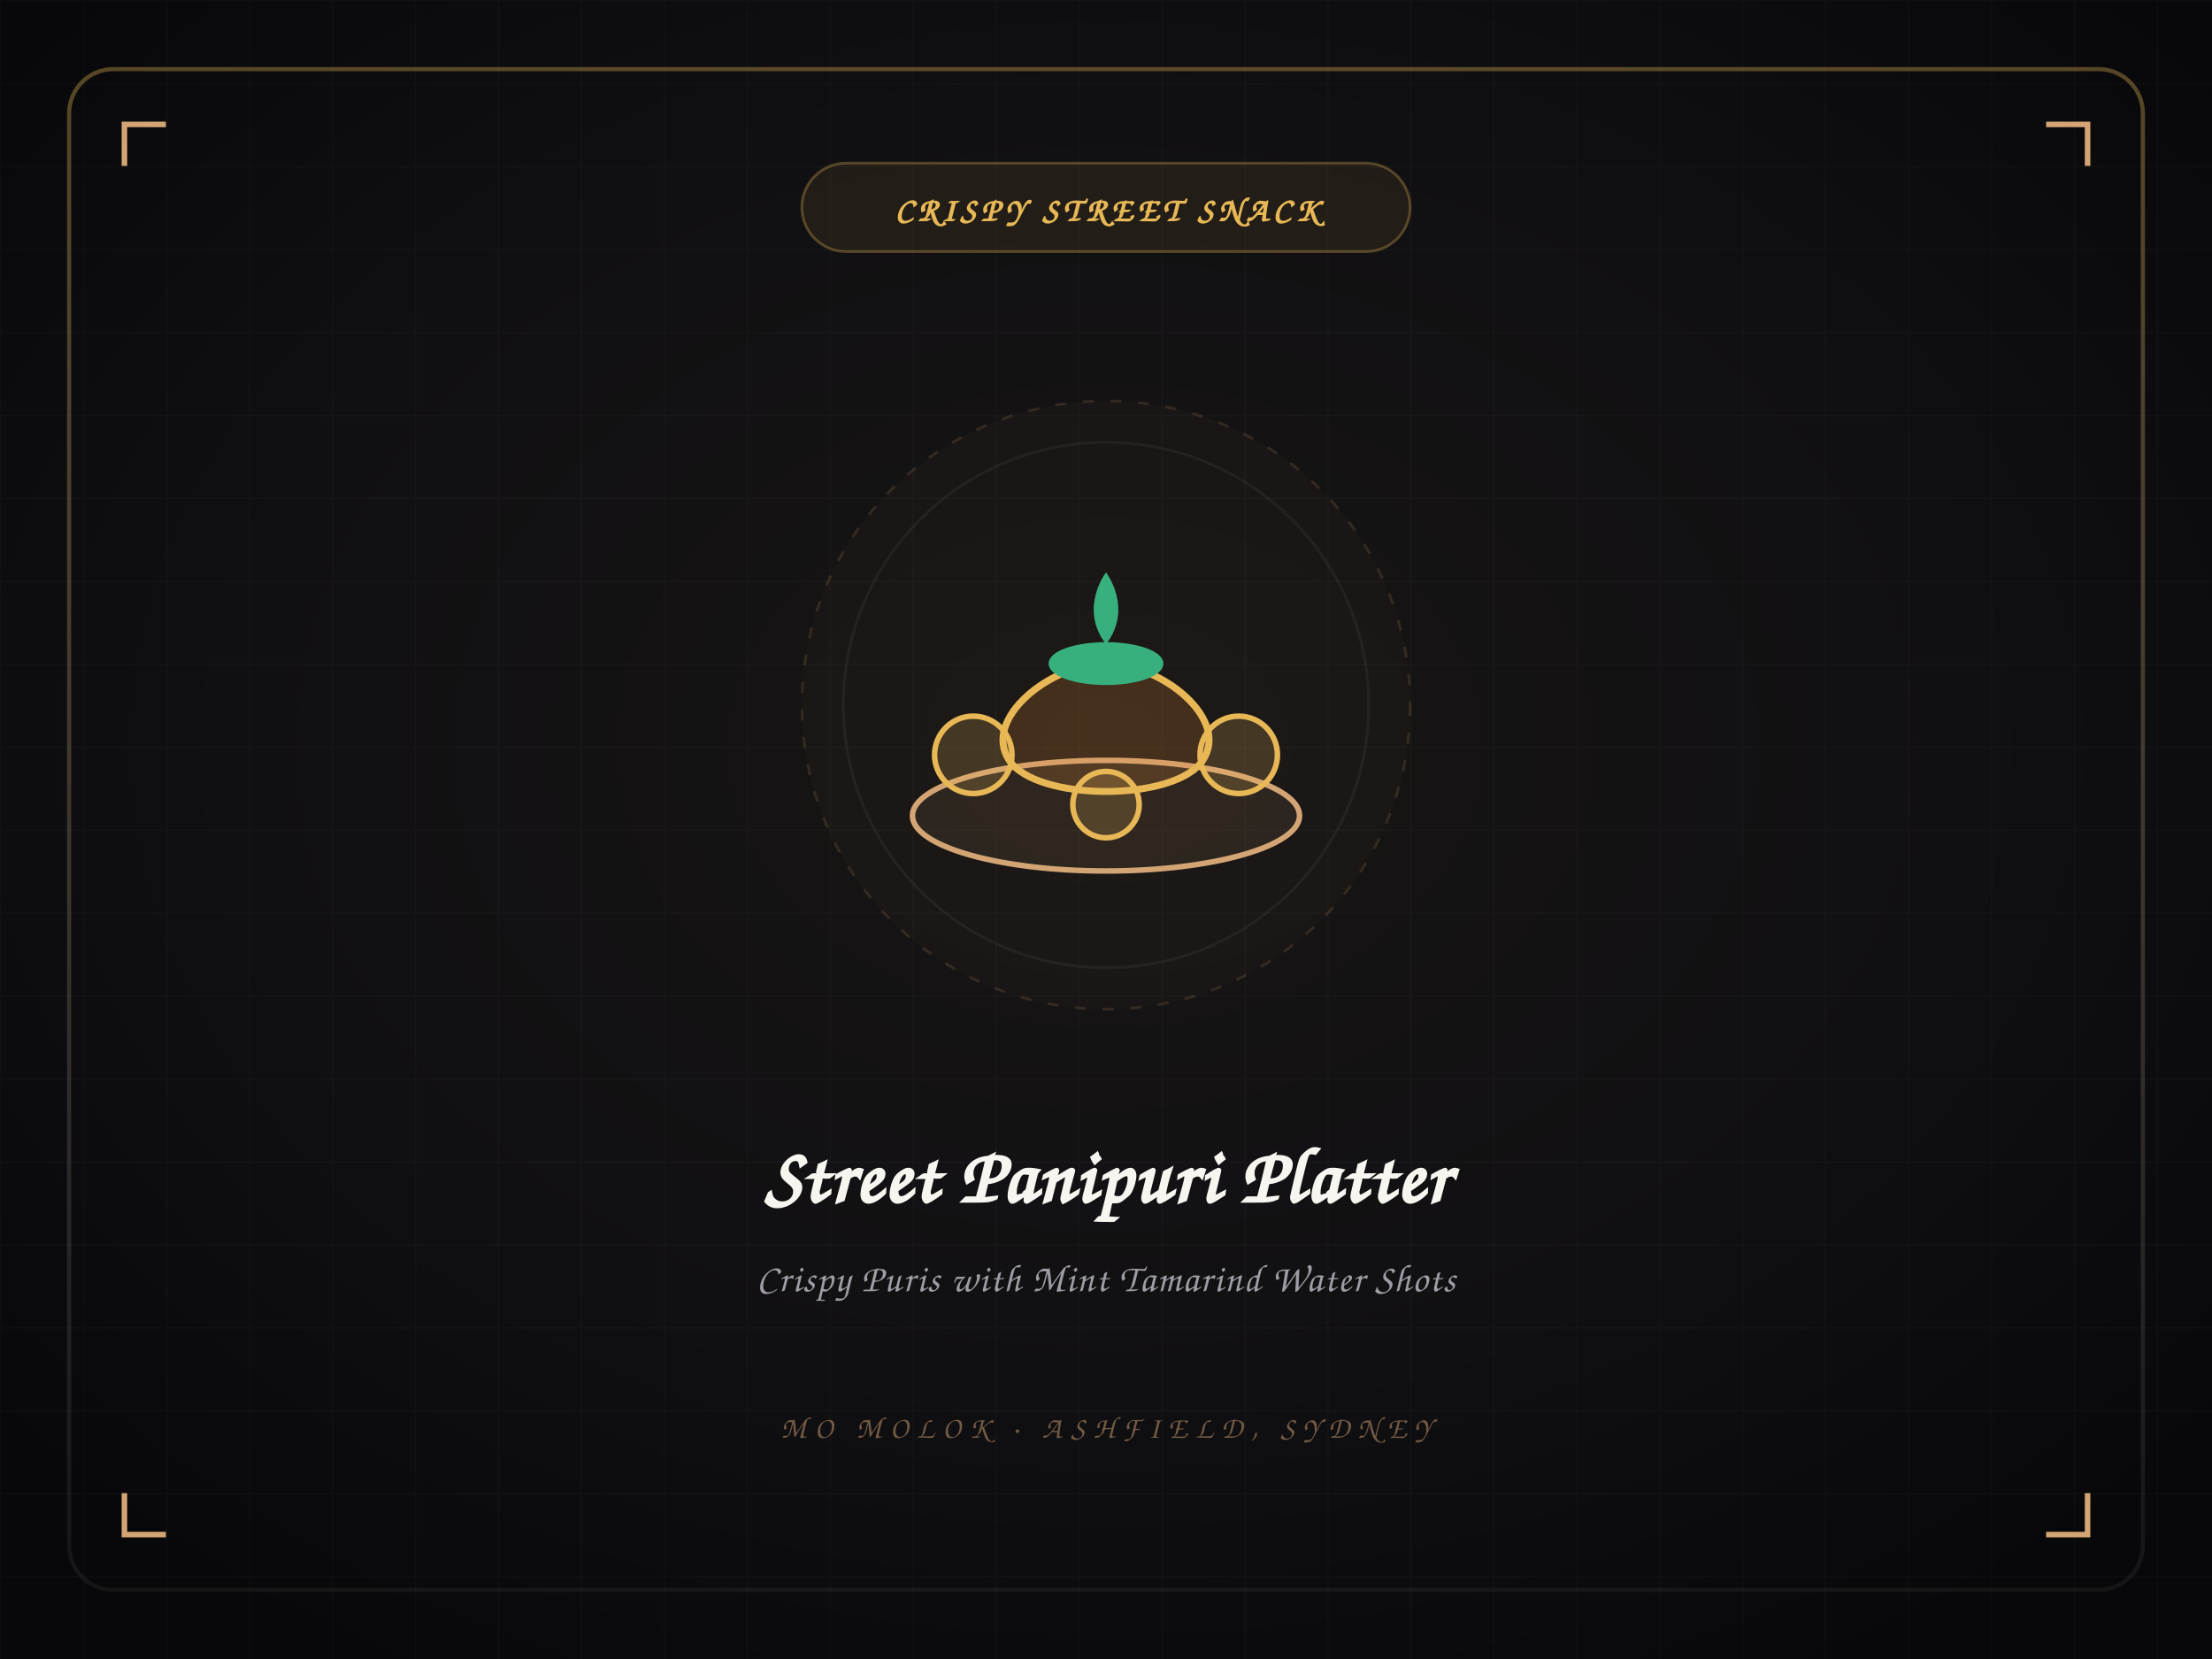
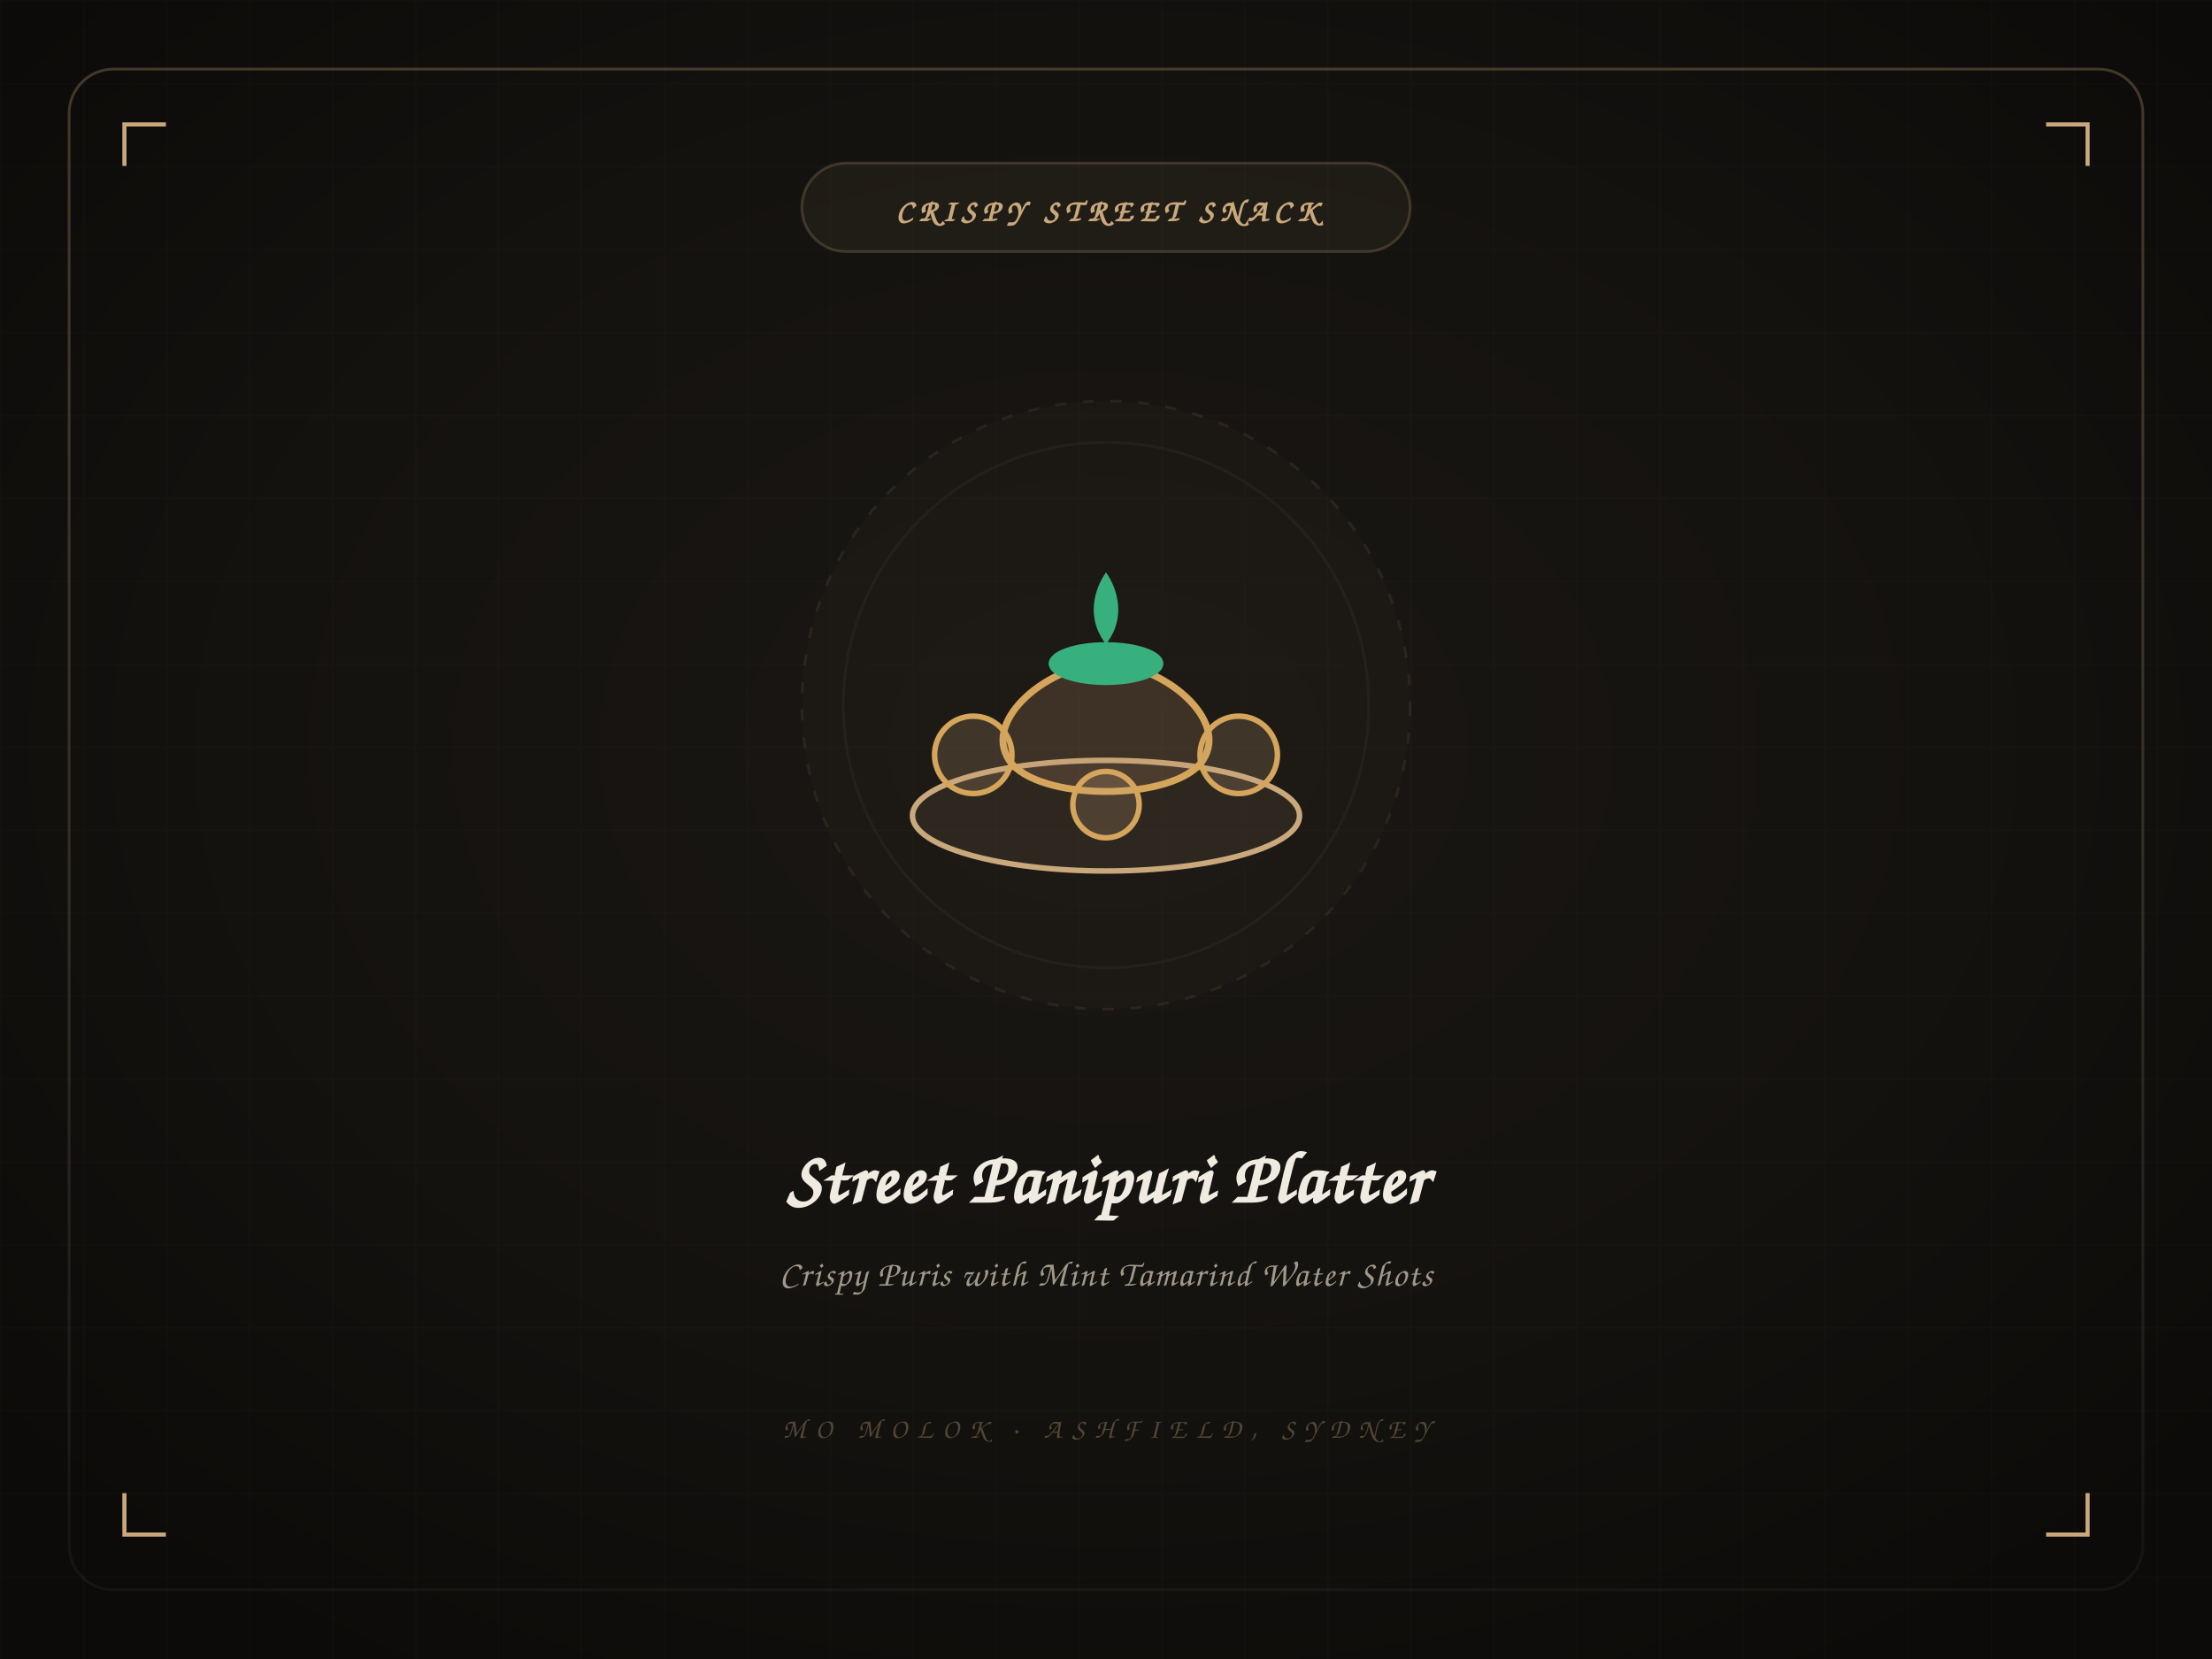
<svg xmlns="http://www.w3.org/2000/svg" viewBox="0 0 800 600" width="100%" height="100%">
  <defs>
    <radialGradient id="bgGlow" cx="50%" cy="45%" r="65%">
-       <stop offset="0%" stop-color="#181614" />
-       <stop offset="60%" stop-color="#100F12" />
-       <stop offset="100%" stop-color="#08080A" />
+       <stop offset="0%" stop-color="#1A1714" />
+       <stop offset="60%" stop-color="#14120F" />
+       <stop offset="100%" stop-color="#0C0B09" />
    </radialGradient>
    <linearGradient id="subtleBorder" x1="0%" y1="0%" x2="0%" y2="100%">
-       <stop offset="0%" stop-color="rgba(232, 184, 86, 0.35)" />
-       <stop offset="100%" stop-color="rgba(255, 255, 255, 0.05)" />
+       <stop offset="0%" stop-color="rgba(201, 168, 124, 0.28)" />
+       <stop offset="100%" stop-color="rgba(240, 235, 225, 0.04)" />
    </linearGradient>
    <pattern id="gridPattern" width="30" height="30" patternUnits="userSpaceOnUse">
-       <path d="M 30 0 L 0 0 0 30" fill="none" stroke="rgba(255, 255, 255, 0.02)" stroke-width="1" />
+       <path d="M 30 0 L 0 0 0 30" fill="none" stroke="rgba(240, 235, 225, 0.015)" stroke-width="1" />
    </pattern>
  </defs>
  <rect width="800" height="600" fill="url(#bgGlow)" />
  <rect width="800" height="600" fill="url(#gridPattern)" />
-   <rect x="25" y="25" width="750" height="550" rx="16" fill="none" stroke="url(#subtleBorder)" stroke-width="1.5" />
-   <path d="M 45 60 L 45 45 L 60 45" fill="none" stroke="#D4A574" stroke-width="2" />
-   <path d="M 755 60 L 755 45 L 740 45" fill="none" stroke="#D4A574" stroke-width="2" />
-   <path d="M 45 540 L 45 555 L 60 555" fill="none" stroke="#D4A574" stroke-width="2" />
-   <path d="M 755 540 L 755 555 L 740 555" fill="none" stroke="#D4A574" stroke-width="2" />
+   <rect x="25" y="25" width="750" height="550" rx="16" fill="none" stroke="url(#subtleBorder)" stroke-width="1" />
+   <path d="M 45 60 L 45 45 L 60 45" fill="none" stroke="#C9A87C" stroke-width="1.5" />
+   <path d="M 755 60 L 755 45 L 740 45" fill="none" stroke="#C9A87C" stroke-width="1.5" />
+   <path d="M 45 540 L 45 555 L 60 555" fill="none" stroke="#C9A87C" stroke-width="1.5" />
+   <path d="M 755 540 L 755 555 L 740 555" fill="none" stroke="#C9A87C" stroke-width="1.5" />
  <g transform="translate(400, 75)">
-     <rect x="-110" y="-16" width="220" height="32" rx="16" fill="rgba(232, 184, 86, 0.08)" stroke="rgba(232, 184, 86, 0.3)" stroke-width="1" />
-     <text x="0" y="5" text-anchor="middle" font-family="'Comic Relief', 'Comic Neue', cursive, sans-serif" font-size="12" font-weight="700" letter-spacing="2" fill="#E8B856">CRISPY STREET SNACK</text>
+     <rect x="-110" y="-16" width="220" height="32" rx="16" fill="rgba(201, 168, 124, 0.06)" stroke="rgba(201, 168, 124, 0.22)" stroke-width="1" />
+     <text x="0" y="5" text-anchor="middle" font-family="'Comic Relief', 'Comic Neue', cursive, sans-serif" font-size="11" font-weight="700" letter-spacing="2.5" fill="#C9A87C">CRISPY STREET SNACK</text>
  </g>
  <g transform="translate(400, 255)">
-     <circle cx="0" cy="0" r="110" fill="rgba(212, 165, 116, 0.03)" stroke="rgba(212, 165, 116, 0.15)" stroke-width="1" stroke-dasharray="4 6" />
-     <circle cx="0" cy="0" r="95" fill="none" stroke="rgba(255, 255, 255, 0.05)" stroke-width="1" />
-     <ellipse cx="0" cy="40" rx="70" ry="20" fill="rgba(212, 165, 116, 0.1)" stroke="#D4A574" stroke-width="2" />
-     <path d="M -35 20 C -45 5, -20 -15, 0 -15 C 20 -15, 45 5, 35 20 C 25 35, -25 35, -35 20 Z" fill="rgba(232, 140, 56, 0.2)" stroke="#E8B856" stroke-width="2.5" />
+     <circle cx="0" cy="0" r="110" fill="rgba(201, 168, 124, 0.02)" stroke="rgba(201, 168, 124, 0.10)" stroke-width="1" stroke-dasharray="4 6" />
+     <circle cx="0" cy="0" r="95" fill="none" stroke="rgba(240, 235, 225, 0.04)" stroke-width="1" />
+     <ellipse cx="0" cy="40" rx="70" ry="20" fill="rgba(201, 168, 124, 0.1)" stroke="#C9A87C" stroke-width="2" />
+     <path d="M -35 20 C -45 5, -20 -15, 0 -15 C 20 -15, 45 5, 35 20 C 25 35, -25 35, -35 20 Z" fill="rgba(196, 145, 107, 0.2)" stroke="#D4A55A" stroke-width="2.5" />
    <ellipse cx="0" cy="-15" rx="20" ry="7" fill="#38B07D" stroke="#38B07D" stroke-width="1.5" />
-     <circle cx="-48" cy="18" r="14" fill="rgba(232, 184, 86, 0.2)" stroke="#E8B856" stroke-width="2" />
-     <circle cx="48" cy="18" r="14" fill="rgba(232, 184, 86, 0.2)" stroke="#E8B856" stroke-width="2" />
-     <circle cx="0" cy="36" r="12" fill="rgba(232, 184, 86, 0.2)" stroke="#E8B856" stroke-width="2" />
+     <circle cx="-48" cy="18" r="14" fill="rgba(201, 168, 124, 0.2)" stroke="#D4A55A" stroke-width="2" />
+     <circle cx="48" cy="18" r="14" fill="rgba(201, 168, 124, 0.2)" stroke="#D4A55A" stroke-width="2" />
+     <circle cx="0" cy="36" r="12" fill="rgba(201, 168, 124, 0.2)" stroke="#D4A55A" stroke-width="2" />
    <path d="M 0 -22 C -10 -35, 0 -48, 0 -48 C 0 -48, 10 -35, 0 -22 Z" fill="#38B07D" />
  </g>
  <g transform="translate(400, 435)">
-     <text x="0" y="0" text-anchor="middle" font-family="'Comic Relief', 'Comic Neue', cursive, sans-serif" font-size="28" font-weight="700" fill="#F7F5F0" letter-spacing="1">Street Panipuri Platter</text>
-     <text x="0" y="32" text-anchor="middle" font-family="'Comic Relief', 'Comic Neue', cursive, sans-serif" font-size="14" font-weight="400" fill="#9E9CA4" letter-spacing="0.5">Crispy Puris with Mint Tamarind Water Shots</text>
+     <text x="0" y="0" text-anchor="middle" font-family="'Comic Relief', 'Comic Neue', cursive, sans-serif" font-size="26" font-weight="700" fill="#F0EBE1" letter-spacing="1">Street Panipuri Platter</text>
+     <text x="0" y="30" text-anchor="middle" font-family="'Comic Relief', 'Comic Neue', cursive, sans-serif" font-size="13" font-weight="400" fill="#A09889" letter-spacing="0.5">Crispy Puris with Mint Tamarind Water Shots</text>
  </g>
  <g transform="translate(400, 520)">
-     <text x="0" y="0" text-anchor="middle" font-family="'Comic Relief', 'Comic Neue', cursive, sans-serif" font-size="11" font-weight="600" fill="rgba(212, 165, 116, 0.5)" letter-spacing="3">MO MOLOK · ASHFIELD, SYDNEY</text>
+     <text x="0" y="0" text-anchor="middle" font-family="'Comic Relief', 'Comic Neue', cursive, sans-serif" font-size="10" font-weight="600" fill="rgba(201, 168, 124, 0.35)" letter-spacing="3.5">MO MOLOK · ASHFIELD, SYDNEY</text>
  </g>
</svg>
